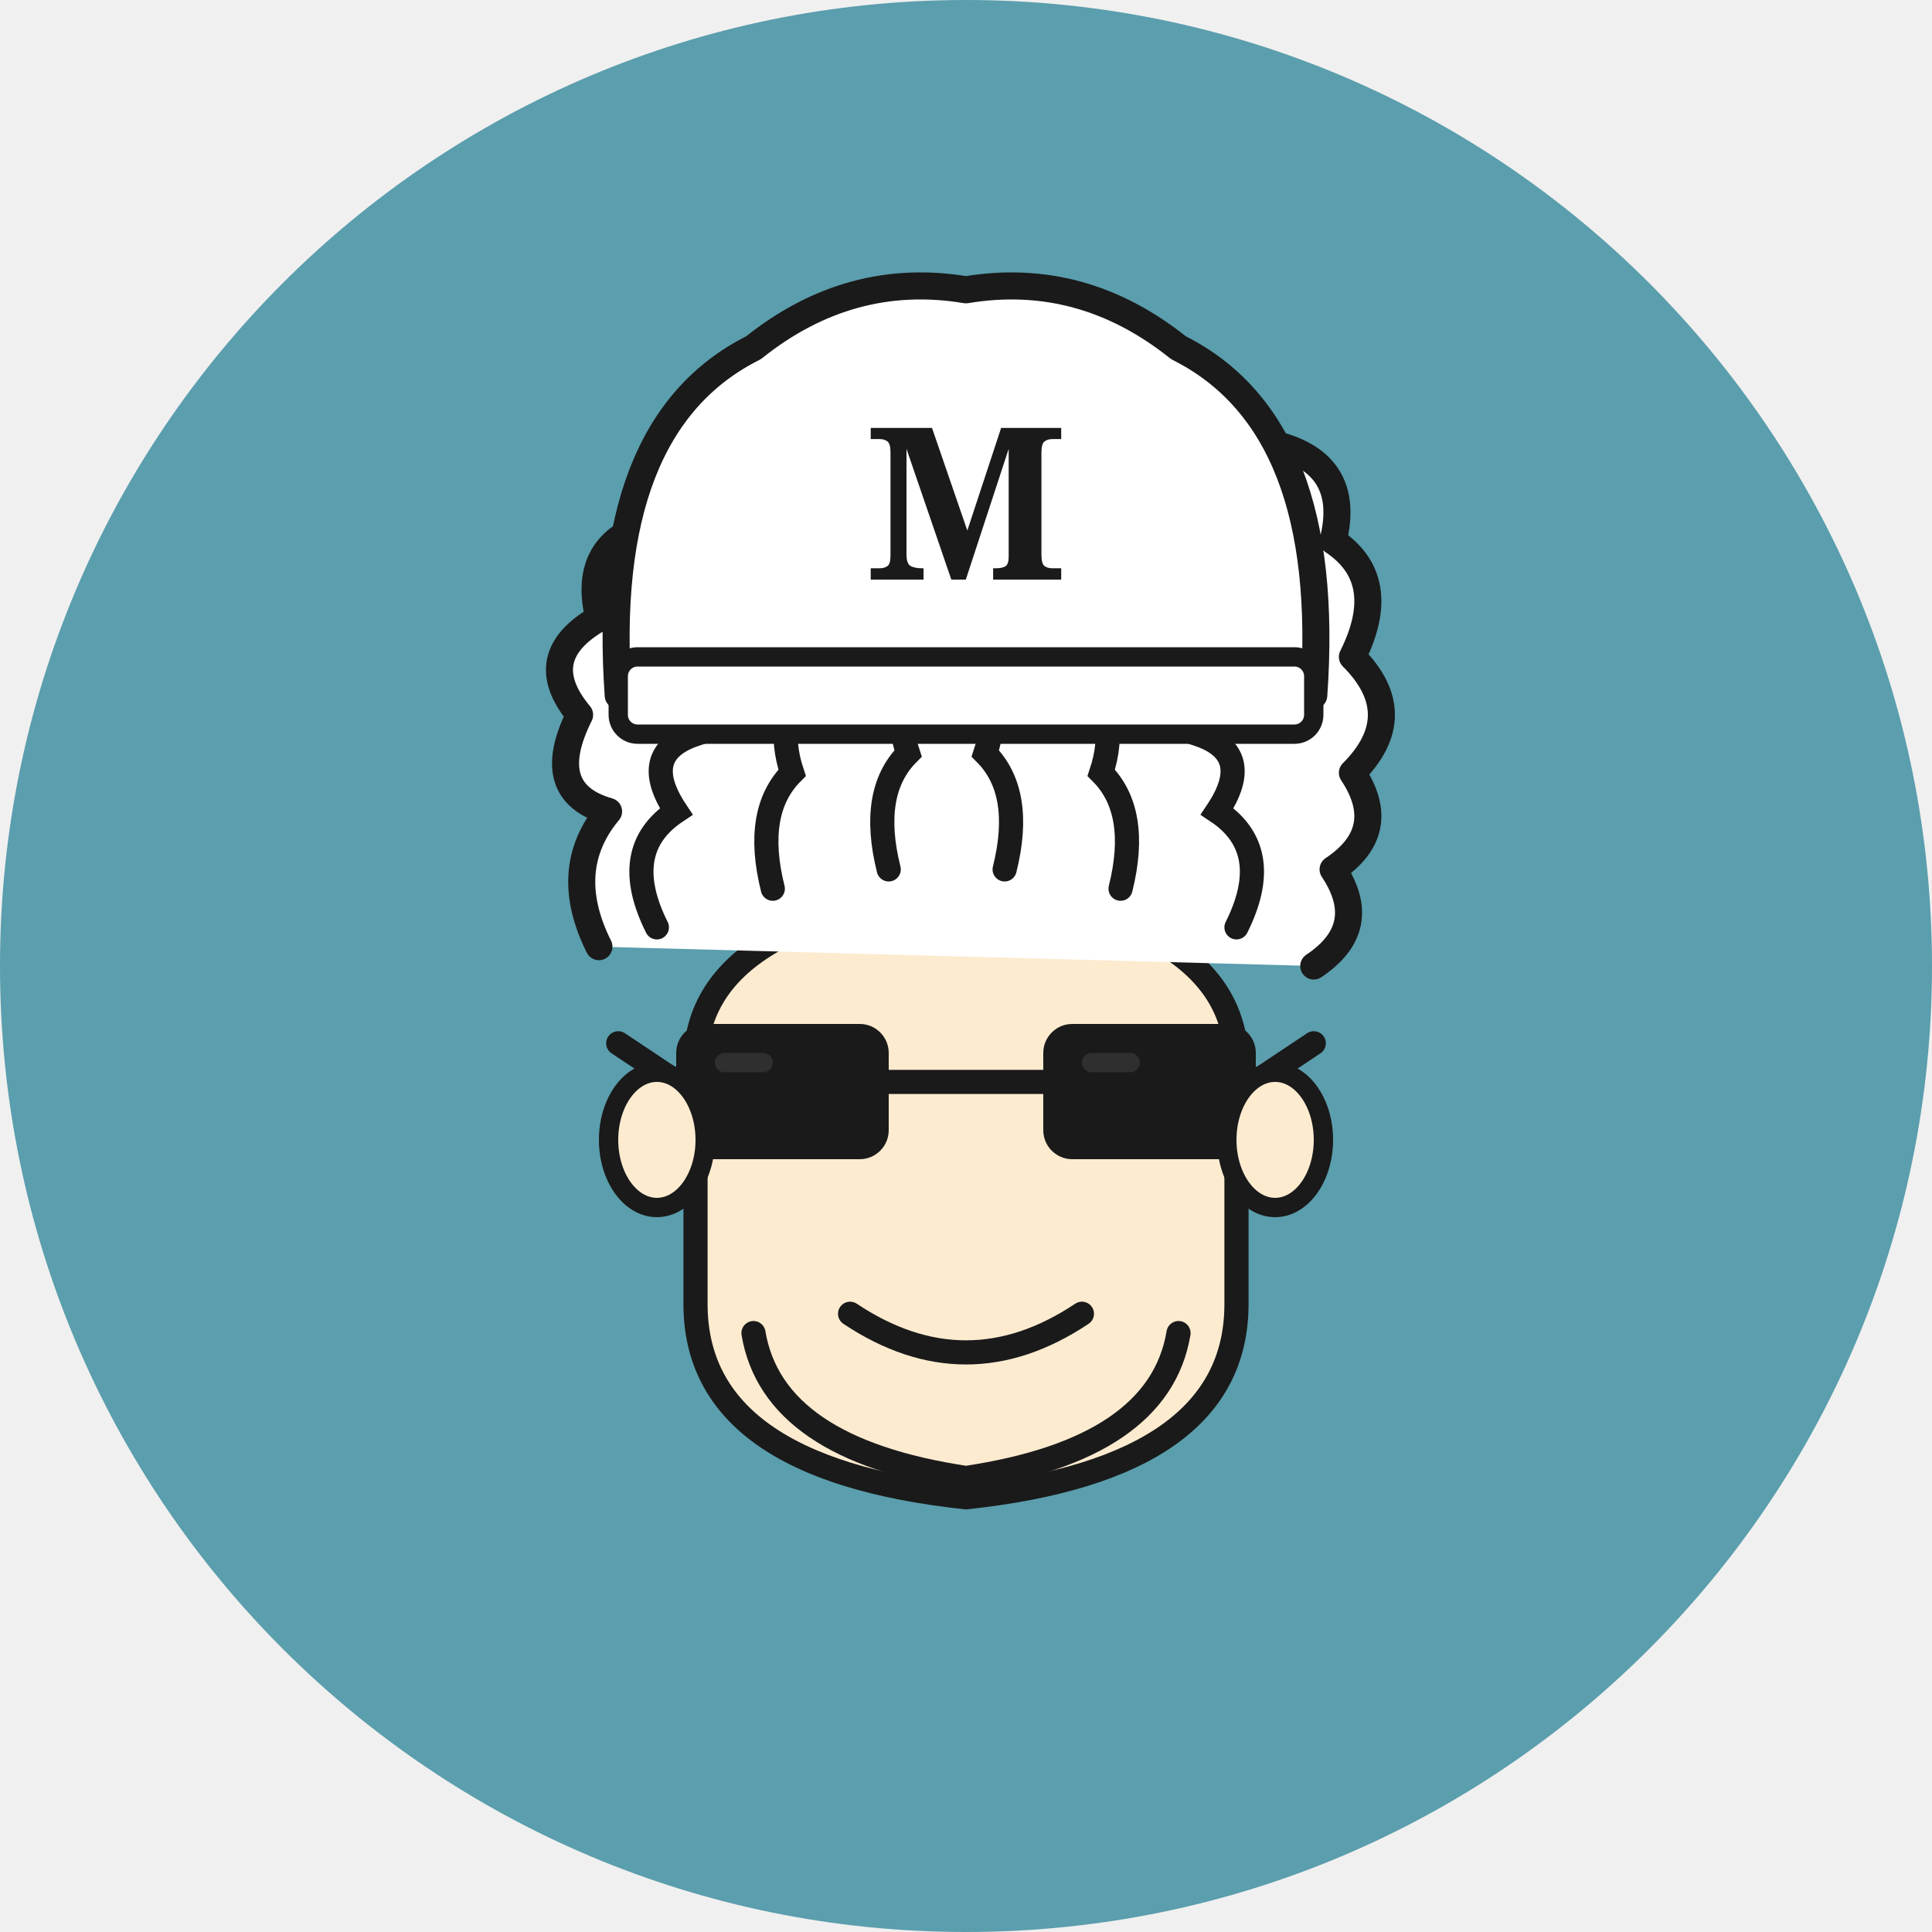
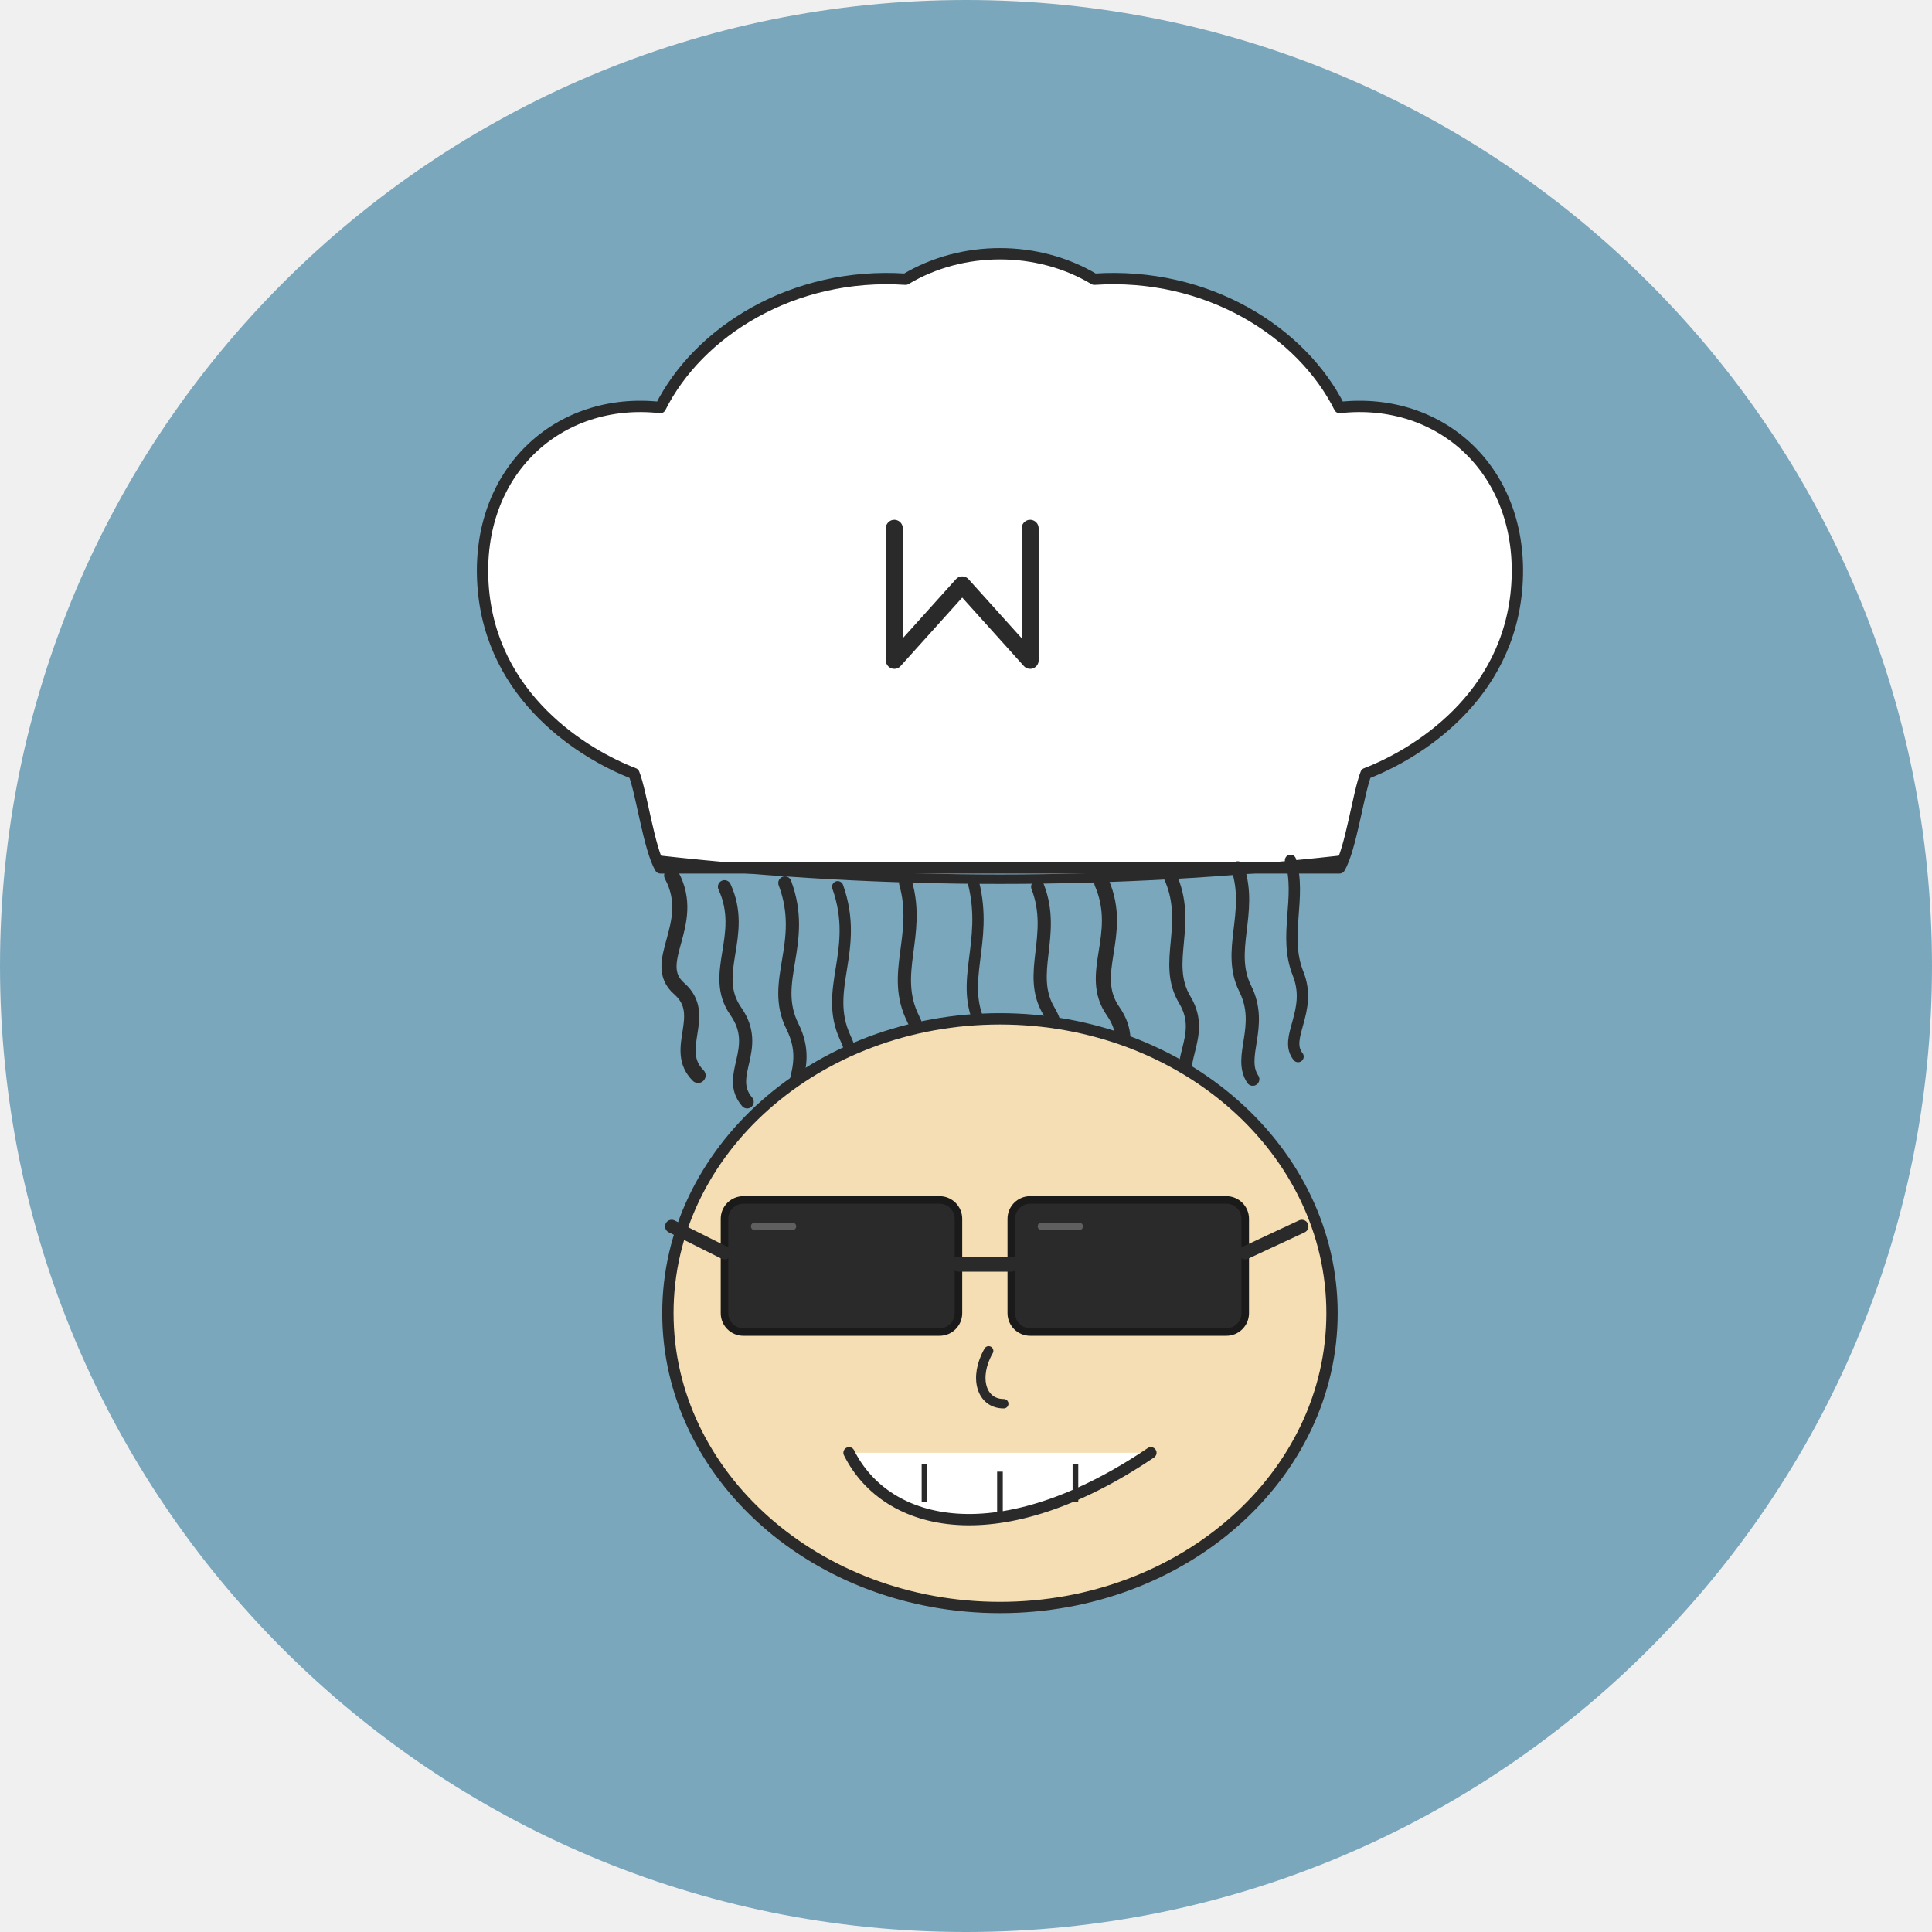
- <svg xmlns="http://www.w3.org/2000/svg" viewBox="0 0 200 200" width="200" height="200">
-   <circle cx="100" cy="100" r="100" fill="#5B9EAD" />
-   <path d="M72 135 Q72 152 100 155 Q128 152 128 135 L128 110 Q128 95 100 92 Q72 95 72 110 Z" fill="#FDEBD0" stroke="#1A1A1A" stroke-width="2.5" stroke-linecap="round" />
-   <path d="M78 138 Q80 150 100 153 Q120 150 122 138" fill="none" stroke="#1A1A1A" stroke-width="2.5" stroke-linecap="round" />
-   <path d="M62 98 Q58 90 63 84 Q56 82 60 74 Q55 68 62 64 Q60 56 68 54 Q68 46 78 46 Q82 40 92 42 Q96 36 106 38 Q112 34 120 40 Q128 38 132 46 Q140 48 138 56 Q144 60 140 68 Q146 74 140 80 Q144 86 138 90 Q142 96 136 100" fill="white" stroke="#1A1A1A" stroke-width="2.8" stroke-linecap="round" stroke-linejoin="round" />
-   <path d="M68 96 Q64 88 70 84 Q66 78 72 76 Q70 70 76 68" fill="none" stroke="#1A1A1A" stroke-width="2.5" stroke-linecap="round" />
-   <path d="M80 92 Q78 84 82 80 Q80 74 84 70 Q82 66 86 62" fill="none" stroke="#1A1A1A" stroke-width="2.5" stroke-linecap="round" />
-   <path d="M92 90 Q90 82 94 78 Q92 72 96 68 Q94 62 98 58" fill="none" stroke="#1A1A1A" stroke-width="2.5" stroke-linecap="round" />
-   <path d="M104 90 Q106 82 102 78 Q104 72 100 68 Q102 62 98 58" fill="none" stroke="#1A1A1A" stroke-width="2.5" stroke-linecap="round" />
-   <path d="M116 92 Q118 84 114 80 Q116 74 112 70 Q114 66 110 62" fill="none" stroke="#1A1A1A" stroke-width="2.5" stroke-linecap="round" />
-   <path d="M128 96 Q132 88 126 84 Q130 78 124 76 Q126 70 122 68" fill="none" stroke="#1A1A1A" stroke-width="2.5" stroke-linecap="round" />
-   <path d="M64 72 Q62 44 78 36 Q88 28 100 30 Q112 28 122 36 Q138 44 136 72" fill="white" stroke="#1A1A1A" stroke-width="2.8" stroke-linecap="round" stroke-linejoin="round" />
-   <rect x="64" y="68" width="72" height="8" rx="2" fill="white" stroke="#1A1A1A" stroke-width="2" />
-   <text x="100" y="60" text-anchor="middle" font-family="Georgia, serif" font-size="22" font-weight="bold" fill="#1A1A1A">M</text>
-   <rect x="70" y="106" width="22" height="14" rx="3" fill="#1A1A1A" />
-   <rect x="108" y="106" width="22" height="14" rx="3" fill="#1A1A1A" />
-   <path d="M92 112 L108 112" stroke="#1A1A1A" stroke-width="2.5" stroke-linecap="round" />
-   <path d="M70 112 L64 108" stroke="#1A1A1A" stroke-width="2.5" stroke-linecap="round" />
-   <path d="M130 112 L136 108" stroke="#1A1A1A" stroke-width="2.5" stroke-linecap="round" />
-   <rect x="74" y="109" width="6" height="2" rx="1" fill="#444" opacity="0.5" />
-   <rect x="112" y="109" width="6" height="2" rx="1" fill="#444" opacity="0.5" />
-   <path d="M88 136 Q100 144 112 136" fill="none" stroke="#1A1A1A" stroke-width="2.5" stroke-linecap="round" />
-   <ellipse cx="68" cy="118" rx="5" ry="7" fill="#FDEBD0" stroke="#1A1A1A" stroke-width="2" />
-   <ellipse cx="132" cy="118" rx="5" ry="7" fill="#FDEBD0" stroke="#1A1A1A" stroke-width="2" />
+ <svg xmlns="http://www.w3.org/2000/svg" viewBox="0 0 512 512">
+   <circle cx="256" cy="256" r="256" fill="#7BA7BC" />
+   <path d="M168 205 C155 200, 130 185, 128 155 C126 125, 148 105, 175 108 C185 88, 210 72, 240 74 C255 65, 275 65, 290 74 C320 72, 345 88, 355 108 C382 105, 404 125, 402 155 C400 185, 375 200, 362 205 C360 210, 358 225, 355 230 L175 230 C172 225, 170 210, 168 205Z" fill="white" stroke="#2a2a2a" stroke-width="3" stroke-linejoin="round" />
+   <path d="M175 228 Q265 238, 355 228" fill="none" stroke="#2a2a2a" stroke-width="2.5" stroke-linecap="round" />
+   <path d="M237 140 L237 175 L255 155 L273 175 L273 140" fill="none" stroke="#2a2a2a" stroke-width="4.5" stroke-linecap="round" stroke-linejoin="round" />
+   <path d="M178 232 C185 245, 172 255, 180 262 C188 269, 178 278, 185 285" fill="none" stroke="#2a2a2a" stroke-width="4" stroke-linecap="round" />
+   <path d="M192 235 C198 248, 188 258, 195 268 C202 278, 192 285, 198 292" fill="none" stroke="#2a2a2a" stroke-width="3.5" stroke-linecap="round" />
+   <path d="M208 234 C214 250, 204 260, 210 272 C216 284, 206 290, 212 298" fill="none" stroke="#2a2a2a" stroke-width="3.5" stroke-linecap="round" />
+   <path d="M222 235 C228 252, 218 262, 224 275 C230 288, 222 293, 226 300" fill="none" stroke="#2a2a2a" stroke-width="3" stroke-linecap="round" />
+   <path d="M240 234 C244 248, 236 258, 242 270 C248 282, 238 292, 244 300" fill="none" stroke="#2a2a2a" stroke-width="3.5" stroke-linecap="round" />
+   <path d="M258 234 C262 250, 254 260, 260 272 C266 284, 256 292, 262 300" fill="none" stroke="#2a2a2a" stroke-width="3" stroke-linecap="round" />
+   <path d="M275 235 C280 248, 272 258, 278 268 C284 278, 274 288, 280 295" fill="none" stroke="#2a2a2a" stroke-width="3.5" stroke-linecap="round" />
+   <path d="M292 234 C298 248, 288 258, 295 268 C302 278, 292 285, 298 292" fill="none" stroke="#2a2a2a" stroke-width="4" stroke-linecap="round" />
+   <path d="M310 232 C316 245, 308 255, 314 265 C320 275, 310 282, 316 290" fill="none" stroke="#2a2a2a" stroke-width="3.5" stroke-linecap="round" />
+   <path d="M328 230 C332 242, 325 252, 330 262 C335 272, 328 280, 332 286" fill="none" stroke="#2a2a2a" stroke-width="3.5" stroke-linecap="round" />
+   <path d="M342 228 C345 238, 340 248, 344 258 C348 268, 340 275, 344 280" fill="none" stroke="#2a2a2a" stroke-width="3" stroke-linecap="round" />
+   <ellipse cx="265" cy="348" rx="88" ry="78" fill="#F5DEB3" stroke="#2a2a2a" stroke-width="3" />
+   <rect x="192" y="318" width="62" height="35" rx="5" fill="#2a2a2a" stroke="#1a1a1a" stroke-width="2" />
+   <rect x="268" y="318" width="62" height="35" rx="5" fill="#2a2a2a" stroke="#1a1a1a" stroke-width="2" />
+   <path d="M254 335 L268 335" stroke="#2a2a2a" stroke-width="4" stroke-linecap="round" />
+   <path d="M192 332 L178 325" stroke="#2a2a2a" stroke-width="3.5" stroke-linecap="round" />
+   <path d="M330 332 L345 325" stroke="#2a2a2a" stroke-width="3.5" stroke-linecap="round" />
+   <path d="M200 325 L210 325" stroke="rgba(255,255,255,0.25)" stroke-width="2" stroke-linecap="round" />
+   <path d="M276 325 L286 325" stroke="rgba(255,255,255,0.25)" stroke-width="2" stroke-linecap="round" />
+   <path d="M262 358 C258 365, 260 372, 266 372" fill="none" stroke="#2a2a2a" stroke-width="2.5" stroke-linecap="round" />
+   <path d="M225 385 C235 405, 265 412, 305 385" fill="white" stroke="#2a2a2a" stroke-width="3" stroke-linecap="round" />
+   <line x1="245" y1="388" x2="245" y2="398" stroke="#2a2a2a" stroke-width="1.5" />
+   <line x1="265" y1="390" x2="265" y2="402" stroke="#2a2a2a" stroke-width="1.5" />
+   <line x1="285" y1="388" x2="285" y2="398" stroke="#2a2a2a" stroke-width="1.5" />
</svg>
